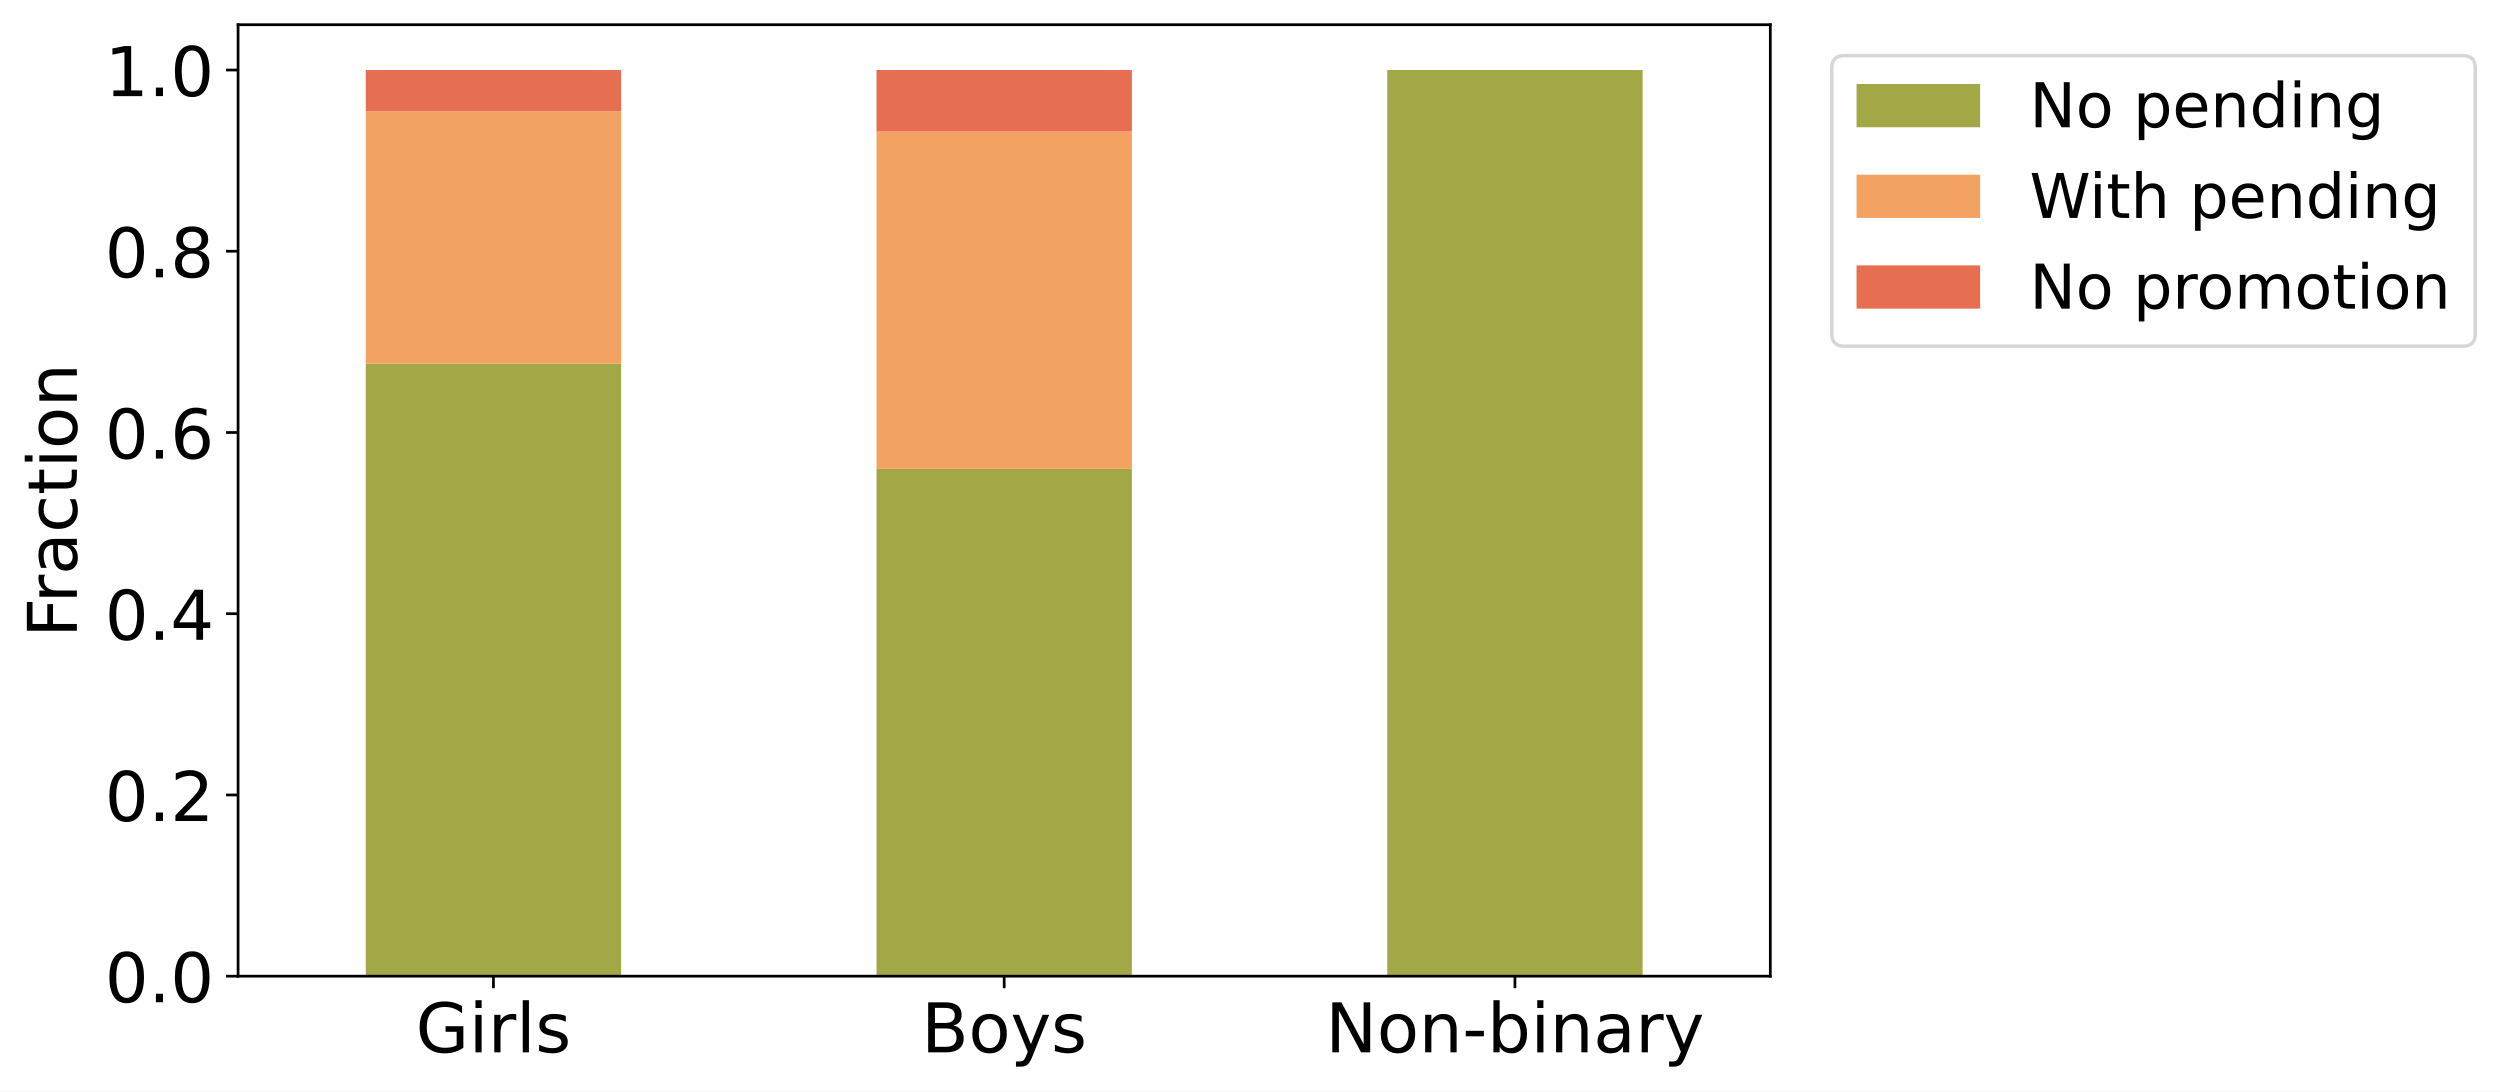
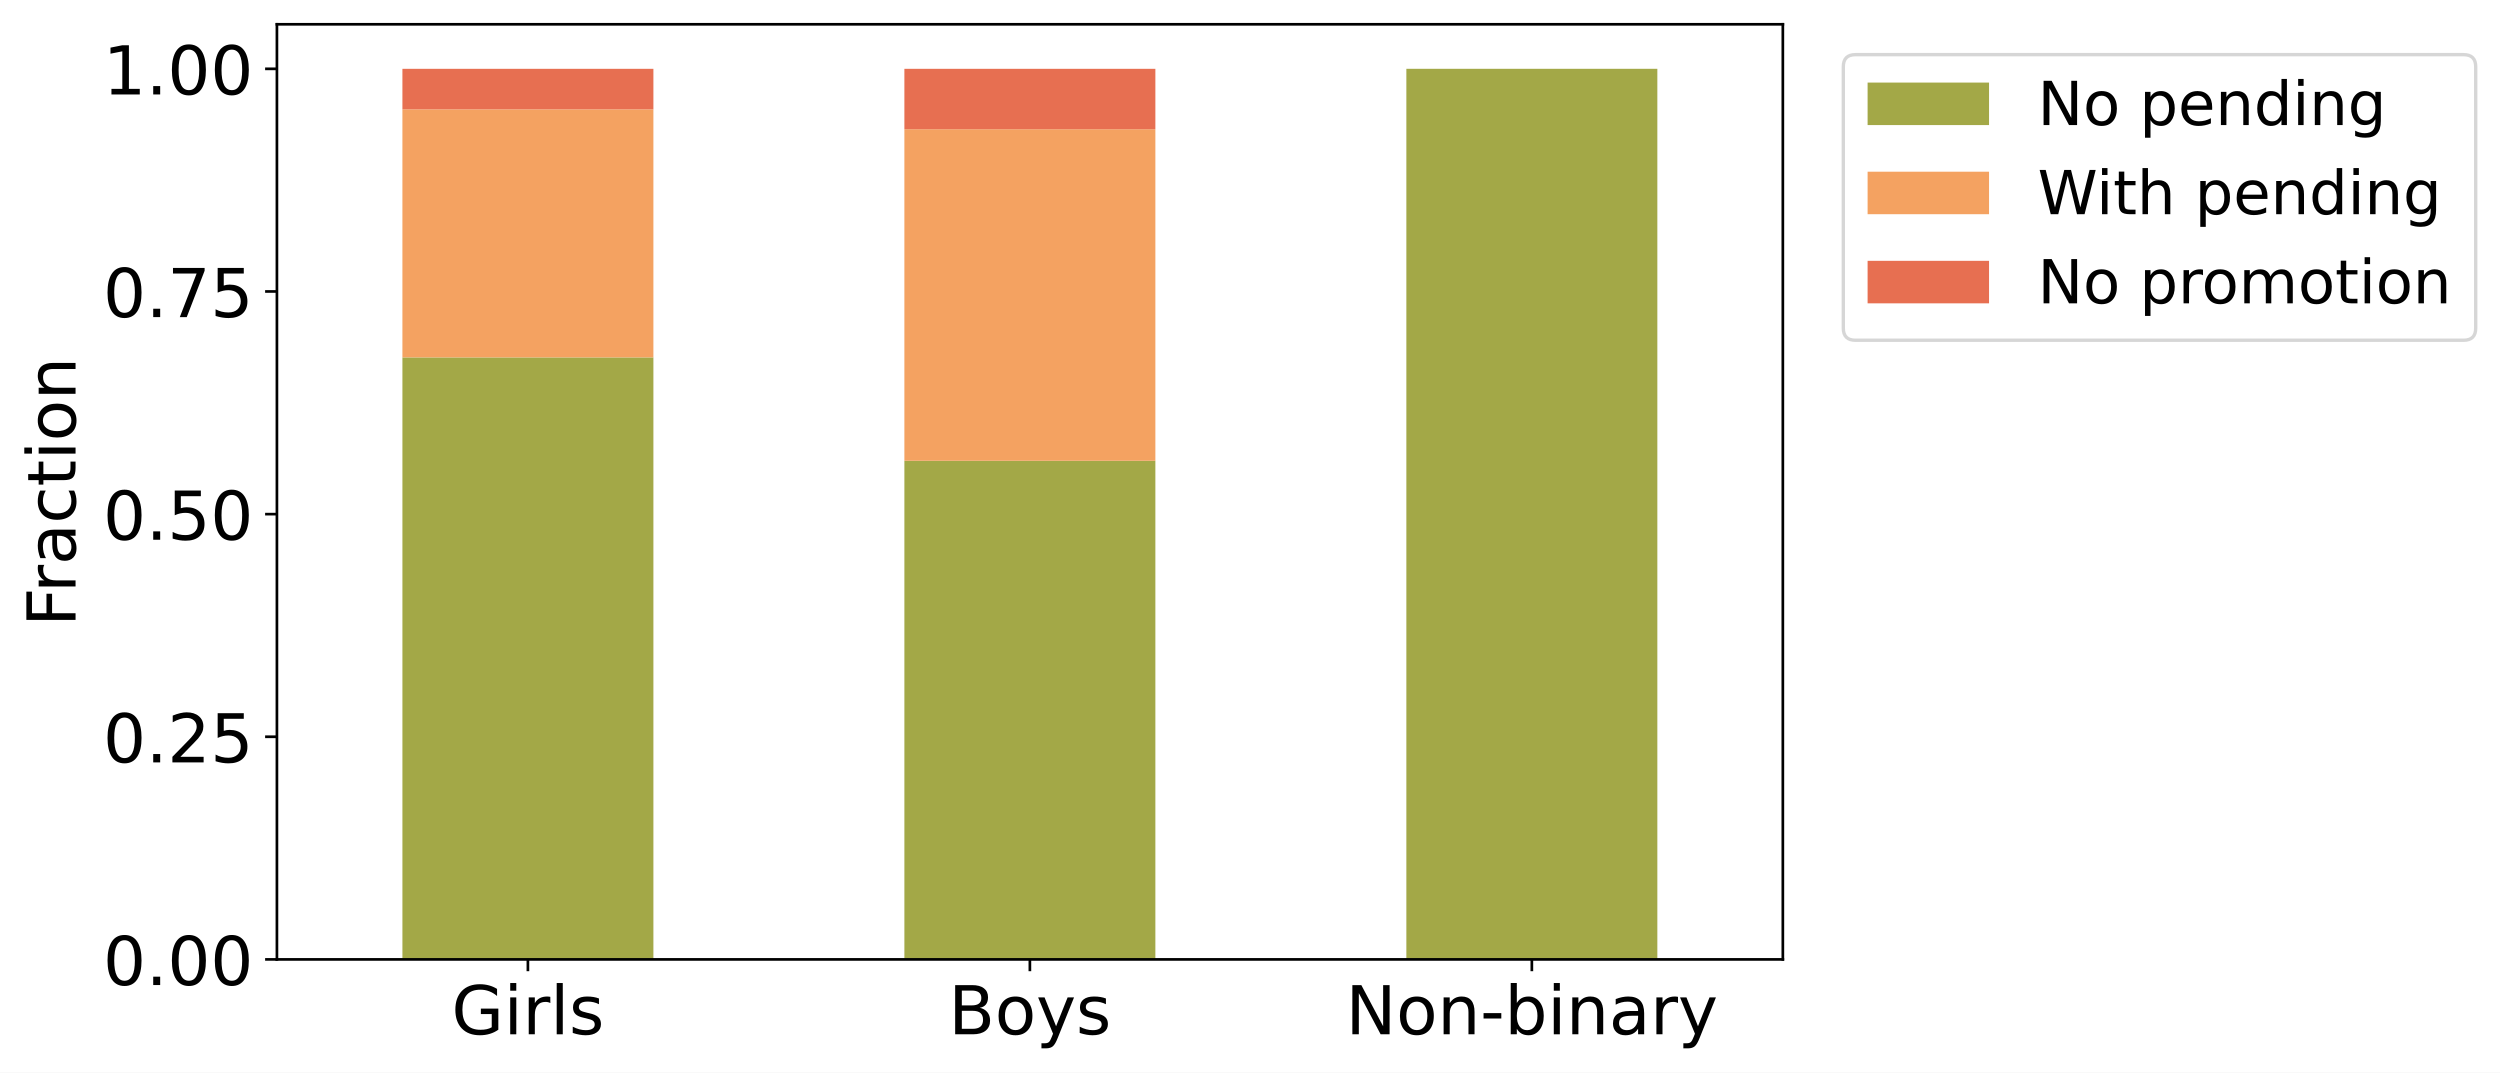
- <svg xmlns="http://www.w3.org/2000/svg" xmlns:xlink="http://www.w3.org/1999/xlink" width="728.352pt" height="317.956pt" viewBox="0 0 728.352 317.956" version="1.1">
+ <svg xmlns="http://www.w3.org/2000/svg" xmlns:xlink="http://www.w3.org/1999/xlink" width="741.077pt" height="317.956pt" viewBox="0 0 741.077 317.956" version="1.1">
  <defs>
    <style type="text/css">*{stroke-linejoin: round; stroke-linecap: butt}</style>
  </defs>
  <g id="figure_1">
    <g id="patch_1">
-       <path d="M 0 317.956  L 728.352 317.956  L 728.352 0  L 0 0  z " style="fill: #ffffff" />
+       <path d="M 0 317.956  L 741.077 317.956  L 741.077 0  L 0 0  z " style="fill: #ffffff" />
    </g>
    <g id="axes_1">
      <g id="patch_2">
-         <path d="M 69.362 284.4  L 515.763 284.4  L 515.763 7.2  L 69.362 7.2  z " style="fill: #ffffff" />
+         <path d="M 82.088 284.4  L 528.487 284.4  L 528.487 7.2  L 82.088 7.2  z " style="fill: #ffffff" />
      </g>
      <g id="patch_3">
-         <path d="M 106.562 284.4  L 180.963 284.4  L 180.963 105.937  L 106.562 105.937  z " clip-path="url(#p9b1d418983)" style="fill: #a3a847" />
+         <path d="M 119.287 284.4  L 193.688 284.4  L 193.688 105.937  L 119.287 105.937  z " clip-path="url(#p02adbed4f4)" style="fill: #a3a847" />
      </g>
      <g id="patch_4">
-         <path d="M 255.363 284.4  L 329.762 284.4  L 329.762 136.595  L 255.363 136.595  z " clip-path="url(#p9b1d418983)" style="fill: #a3a847" />
+         <path d="M 268.087 284.4  L 342.488 284.4  L 342.488 136.595  L 268.087 136.595  z " clip-path="url(#p02adbed4f4)" style="fill: #a3a847" />
      </g>
      <g id="patch_5">
-         <path d="M 404.163 284.4  L 478.562 284.4  L 478.562 20.4  L 404.163 20.4  z " clip-path="url(#p9b1d418983)" style="fill: #a3a847" />
+         <path d="M 416.887 284.4  L 491.288 284.4  L 491.288 20.4  L 416.887 20.4  z " clip-path="url(#p02adbed4f4)" style="fill: #a3a847" />
      </g>
      <g id="patch_6">
-         <path d="M 106.562 105.937  L 180.963 105.937  L 180.963 32.408  L 106.562 32.408  z " clip-path="url(#p9b1d418983)" style="fill: #f4a261" />
+         <path d="M 119.287 105.937  L 193.688 105.937  L 193.688 32.408  L 119.287 32.408  z " clip-path="url(#p02adbed4f4)" style="fill: #f4a261" />
      </g>
      <g id="patch_7">
-         <path d="M 255.363 136.595  L 329.762 136.595  L 329.762 38.301  L 255.363 38.301  z " clip-path="url(#p9b1d418983)" style="fill: #f4a261" />
+         <path d="M 268.087 136.595  L 342.488 136.595  L 342.488 38.301  L 268.087 38.301  z " clip-path="url(#p02adbed4f4)" style="fill: #f4a261" />
      </g>
      <g id="patch_8">
-         <path d="M 404.163 284.4  L 478.562 284.4  L 478.562 284.4  L 404.163 284.4  z " clip-path="url(#p9b1d418983)" style="fill: #f4a261" />
+         <path d="M 416.887 284.4  L 491.288 284.4  L 491.288 284.4  L 416.887 284.4  z " clip-path="url(#p02adbed4f4)" style="fill: #f4a261" />
      </g>
      <g id="patch_9">
-         <path d="M 106.562 32.408  L 180.963 32.408  L 180.963 20.4  L 106.562 20.4  z " clip-path="url(#p9b1d418983)" style="fill: #e76f51" />
+         <path d="M 119.287 32.408  L 193.688 32.408  L 193.688 20.4  L 119.287 20.4  z " clip-path="url(#p02adbed4f4)" style="fill: #e76f51" />
      </g>
      <g id="patch_10">
-         <path d="M 255.363 38.301  L 329.762 38.301  L 329.762 20.4  L 255.363 20.4  z " clip-path="url(#p9b1d418983)" style="fill: #e76f51" />
+         <path d="M 268.087 38.301  L 342.488 38.301  L 342.488 20.4  L 268.087 20.4  z " clip-path="url(#p02adbed4f4)" style="fill: #e76f51" />
      </g>
      <g id="patch_11">
-         <path d="M 404.163 284.4  L 478.562 284.4  L 478.562 284.4  L 404.163 284.4  z " clip-path="url(#p9b1d418983)" style="fill: #e76f51" />
+         <path d="M 416.887 284.4  L 491.288 284.4  L 491.288 284.4  L 416.887 284.4  z " clip-path="url(#p02adbed4f4)" style="fill: #e76f51" />
      </g>
      <g id="matplotlib.axis_1">
        <g id="xtick_1">
          <g id="line2d_1">
            <defs>
-               <path id="md6f5aa5606" d="M 0 0  L 0 3.5  " style="stroke: #000000; stroke-width: 0.8" />
-             </defs>
-             <g>
-               <use xlink:href="#md6f5aa5606" x="143.762" y="284.4" style="stroke: #000000; stroke-width: 0.8" />
+               <path id="m762fe3ff34" d="M 0 0  L 0 3.5  " style="stroke: #000000; stroke-width: 0.8" />
+             </defs>
+             <g>
+               <use xlink:href="#m762fe3ff34" x="156.488" y="284.4" style="stroke: #000000; stroke-width: 0.8" />
            </g>
          </g>
          <g id="text_1">
-             <g transform="translate(121.1375 306.5969) scale(0.2 -0.2)">
+             <g transform="translate(133.8625 306.5969) scale(0.2 -0.2)">
              <defs>
                <path id="DejaVuSans-47" d="M 3809 666  L 3809 1919  L 2778 1919  L 2778 2438  L 4434 2438  L 4434 434  Q 4069 175 3628 42  Q 3188 -91 2688 -91  Q 1594 -91 976 548  Q 359 1188 359 2328  Q 359 3472 976 4111  Q 1594 4750 2688 4750  Q 3144 4750 3555 4637  Q 3966 4525 4313 4306  L 4313 3634  Q 3963 3931 3569 4081  Q 3175 4231 2741 4231  Q 1884 4231 1454 3753  Q 1025 3275 1025 2328  Q 1025 1384 1454 906  Q 1884 428 2741 428  Q 3075 428 3337 486  Q 3600 544 3809 666  z " transform="scale(0.015625)" />
                <path id="DejaVuSans-69" d="M 603 3500  L 1178 3500  L 1178 0  L 603 0  L 603 3500  z M 603 4863  L 1178 4863  L 1178 4134  L 603 4134  L 603 4863  z " transform="scale(0.015625)" />
                <path id="DejaVuSans-72" d="M 2631 2963  Q 2534 3019 2420 3045  Q 2306 3072 2169 3072  Q 1681 3072 1420 2755  Q 1159 2438 1159 1844  L 1159 0  L 581 0  L 581 3500  L 1159 3500  L 1159 2956  Q 1341 3275 1631 3429  Q 1922 3584 2338 3584  Q 2397 3584 2469 3576  Q 2541 3569 2628 3553  L 2631 2963  z " transform="scale(0.015625)" />
                <path id="DejaVuSans-6c" d="M 603 4863  L 1178 4863  L 1178 0  L 603 0  L 603 4863  z " transform="scale(0.015625)" />
                <path id="DejaVuSans-73" d="M 2834 3397  L 2834 2853  Q 2591 2978 2328 3040  Q 2066 3103 1784 3103  Q 1356 3103 1142 2972  Q 928 2841 928 2578  Q 928 2378 1081 2264  Q 1234 2150 1697 2047  L 1894 2003  Q 2506 1872 2764 1633  Q 3022 1394 3022 966  Q 3022 478 2636 193  Q 2250 -91 1575 -91  Q 1294 -91 989 -36  Q 684 19 347 128  L 347 722  Q 666 556 975 473  Q 1284 391 1588 391  Q 1994 391 2212 530  Q 2431 669 2431 922  Q 2431 1156 2273 1281  Q 2116 1406 1581 1522  L 1381 1569  Q 847 1681 609 1914  Q 372 2147 372 2553  Q 372 3047 722 3315  Q 1072 3584 1716 3584  Q 2034 3584 2315 3537  Q 2597 3491 2834 3397  z " transform="scale(0.015625)" />
              </defs>
              <use xlink:href="#DejaVuSans-47" />
              <use xlink:href="#DejaVuSans-69" x="77.49" />
              <use xlink:href="#DejaVuSans-72" x="105.273" />
              <use xlink:href="#DejaVuSans-6c" x="146.387" />
              <use xlink:href="#DejaVuSans-73" x="174.17" />
            </g>
          </g>
        </g>
        <g id="xtick_2">
          <g id="line2d_2">
            <g>
-               <use xlink:href="#md6f5aa5606" x="292.562" y="284.4" style="stroke: #000000; stroke-width: 0.8" />
+               <use xlink:href="#m762fe3ff34" x="305.288" y="284.4" style="stroke: #000000; stroke-width: 0.8" />
            </g>
          </g>
          <g id="text_2">
-             <g transform="translate(268.4547 306.5969) scale(0.2 -0.2)">
+             <g transform="translate(281.1797 306.5969) scale(0.2 -0.2)">
              <defs>
                <path id="DejaVuSans-42" d="M 1259 2228  L 1259 519  L 2272 519  Q 2781 519 3026 730  Q 3272 941 3272 1375  Q 3272 1813 3026 2020  Q 2781 2228 2272 2228  L 1259 2228  z M 1259 4147  L 1259 2741  L 2194 2741  Q 2656 2741 2882 2914  Q 3109 3088 3109 3444  Q 3109 3797 2882 3972  Q 2656 4147 2194 4147  L 1259 4147  z M 628 4666  L 2241 4666  Q 2963 4666 3353 4366  Q 3744 4066 3744 3513  Q 3744 3084 3544 2831  Q 3344 2578 2956 2516  Q 3422 2416 3680 2098  Q 3938 1781 3938 1306  Q 3938 681 3513 340  Q 3088 0 2303 0  L 628 0  L 628 4666  z " transform="scale(0.015625)" />
                <path id="DejaVuSans-6f" d="M 1959 3097  Q 1497 3097 1228 2736  Q 959 2375 959 1747  Q 959 1119 1226 758  Q 1494 397 1959 397  Q 2419 397 2687 759  Q 2956 1122 2956 1747  Q 2956 2369 2687 2733  Q 2419 3097 1959 3097  z M 1959 3584  Q 2709 3584 3137 3096  Q 3566 2609 3566 1747  Q 3566 888 3137 398  Q 2709 -91 1959 -91  Q 1206 -91 779 398  Q 353 888 353 1747  Q 353 2609 779 3096  Q 1206 3584 1959 3584  z " transform="scale(0.015625)" />
                <path id="DejaVuSans-79" d="M 2059 -325  Q 1816 -950 1584 -1140  Q 1353 -1331 966 -1331  L 506 -1331  L 506 -850  L 844 -850  Q 1081 -850 1212 -737  Q 1344 -625 1503 -206  L 1606 56  L 191 3500  L 800 3500  L 1894 763  L 2988 3500  L 3597 3500  L 2059 -325  z " transform="scale(0.015625)" />
              </defs>
              <use xlink:href="#DejaVuSans-42" />
              <use xlink:href="#DejaVuSans-6f" x="68.604" />
              <use xlink:href="#DejaVuSans-79" x="129.785" />
              <use xlink:href="#DejaVuSans-73" x="188.965" />
            </g>
          </g>
        </g>
        <g id="xtick_3">
          <g id="line2d_3">
            <g>
-               <use xlink:href="#md6f5aa5606" x="441.363" y="284.4" style="stroke: #000000; stroke-width: 0.8" />
+               <use xlink:href="#m762fe3ff34" x="454.087" y="284.4" style="stroke: #000000; stroke-width: 0.8" />
            </g>
          </g>
          <g id="text_3">
-             <g transform="translate(386.1953 306.5969) scale(0.2 -0.2)">
+             <g transform="translate(398.9203 306.5969) scale(0.2 -0.2)">
              <defs>
                <path id="DejaVuSans-4e" d="M 628 4666  L 1478 4666  L 3547 763  L 3547 4666  L 4159 4666  L 4159 0  L 3309 0  L 1241 3903  L 1241 0  L 628 0  L 628 4666  z " transform="scale(0.015625)" />
                <path id="DejaVuSans-6e" d="M 3513 2113  L 3513 0  L 2938 0  L 2938 2094  Q 2938 2591 2744 2837  Q 2550 3084 2163 3084  Q 1697 3084 1428 2787  Q 1159 2491 1159 1978  L 1159 0  L 581 0  L 581 3500  L 1159 3500  L 1159 2956  Q 1366 3272 1645 3428  Q 1925 3584 2291 3584  Q 2894 3584 3203 3211  Q 3513 2838 3513 2113  z " transform="scale(0.015625)" />
                <path id="DejaVuSans-2d" d="M 313 2009  L 1997 2009  L 1997 1497  L 313 1497  L 313 2009  z " transform="scale(0.015625)" />
                <path id="DejaVuSans-62" d="M 3116 1747  Q 3116 2381 2855 2742  Q 2594 3103 2138 3103  Q 1681 3103 1420 2742  Q 1159 2381 1159 1747  Q 1159 1113 1420 752  Q 1681 391 2138 391  Q 2594 391 2855 752  Q 3116 1113 3116 1747  z M 1159 2969  Q 1341 3281 1617 3432  Q 1894 3584 2278 3584  Q 2916 3584 3314 3078  Q 3713 2572 3713 1747  Q 3713 922 3314 415  Q 2916 -91 2278 -91  Q 1894 -91 1617 61  Q 1341 213 1159 525  L 1159 0  L 581 0  L 581 4863  L 1159 4863  L 1159 2969  z " transform="scale(0.015625)" />
                <path id="DejaVuSans-61" d="M 2194 1759  Q 1497 1759 1228 1600  Q 959 1441 959 1056  Q 959 750 1161 570  Q 1363 391 1709 391  Q 2188 391 2477 730  Q 2766 1069 2766 1631  L 2766 1759  L 2194 1759  z M 3341 1997  L 3341 0  L 2766 0  L 2766 531  Q 2569 213 2275 61  Q 1981 -91 1556 -91  Q 1019 -91 701 211  Q 384 513 384 1019  Q 384 1609 779 1909  Q 1175 2209 1959 2209  L 2766 2209  L 2766 2266  Q 2766 2663 2505 2880  Q 2244 3097 1772 3097  Q 1472 3097 1187 3025  Q 903 2953 641 2809  L 641 3341  Q 956 3463 1253 3523  Q 1550 3584 1831 3584  Q 2591 3584 2966 3190  Q 3341 2797 3341 1997  z " transform="scale(0.015625)" />
              </defs>
              <use xlink:href="#DejaVuSans-4e" />
              <use xlink:href="#DejaVuSans-6f" x="74.805" />
              <use xlink:href="#DejaVuSans-6e" x="135.986" />
              <use xlink:href="#DejaVuSans-2d" x="199.365" />
              <use xlink:href="#DejaVuSans-62" x="235.449" />
              <use xlink:href="#DejaVuSans-69" x="298.926" />
              <use xlink:href="#DejaVuSans-6e" x="326.709" />
              <use xlink:href="#DejaVuSans-61" x="390.088" />
              <use xlink:href="#DejaVuSans-72" x="451.367" />
              <use xlink:href="#DejaVuSans-79" x="492.48" />
            </g>
          </g>
        </g>
      </g>
      <g id="matplotlib.axis_2">
        <g id="ytick_1">
          <g id="line2d_4">
            <defs>
-               <path id="m4d88474551" d="M 0 0  L -3.5 0  " style="stroke: #000000; stroke-width: 0.8" />
-             </defs>
-             <g>
-               <use xlink:href="#m4d88474551" x="69.362" y="284.4" style="stroke: #000000; stroke-width: 0.8" />
+               <path id="m424d2c7903" d="M 0 0  L -3.5 0  " style="stroke: #000000; stroke-width: 0.8" />
+             </defs>
+             <g>
+               <use xlink:href="#m424d2c7903" x="82.088" y="284.4" style="stroke: #000000; stroke-width: 0.8" />
            </g>
          </g>
          <g id="text_4">
            <g transform="translate(30.55625 291.9984) scale(0.2 -0.2)">
              <defs>
                <path id="DejaVuSans-30" d="M 2034 4250  Q 1547 4250 1301 3770  Q 1056 3291 1056 2328  Q 1056 1369 1301 889  Q 1547 409 2034 409  Q 2525 409 2770 889  Q 3016 1369 3016 2328  Q 3016 3291 2770 3770  Q 2525 4250 2034 4250  z M 2034 4750  Q 2819 4750 3233 4129  Q 3647 3509 3647 2328  Q 3647 1150 3233 529  Q 2819 -91 2034 -91  Q 1250 -91 836 529  Q 422 1150 422 2328  Q 422 3509 836 4129  Q 1250 4750 2034 4750  z " transform="scale(0.015625)" />
                <path id="DejaVuSans-2e" d="M 684 794  L 1344 794  L 1344 0  L 684 0  L 684 794  z " transform="scale(0.015625)" />
              </defs>
              <use xlink:href="#DejaVuSans-30" />
              <use xlink:href="#DejaVuSans-2e" x="63.623" />
              <use xlink:href="#DejaVuSans-30" x="95.41" />
+               <use xlink:href="#DejaVuSans-30" x="159.033" />
            </g>
          </g>
        </g>
        <g id="ytick_2">
          <g id="line2d_5">
            <g>
-               <use xlink:href="#m4d88474551" x="69.362" y="231.6" style="stroke: #000000; stroke-width: 0.8" />
+               <use xlink:href="#m424d2c7903" x="82.088" y="218.4" style="stroke: #000000; stroke-width: 0.8" />
            </g>
          </g>
          <g id="text_5">
-             <g transform="translate(30.55625 239.1984) scale(0.2 -0.2)">
+             <g transform="translate(30.55625 225.9984) scale(0.2 -0.2)">
              <defs>
                <path id="DejaVuSans-32" d="M 1228 531  L 3431 531  L 3431 0  L 469 0  L 469 531  Q 828 903 1448 1529  Q 2069 2156 2228 2338  Q 2531 2678 2651 2914  Q 2772 3150 2772 3378  Q 2772 3750 2511 3984  Q 2250 4219 1831 4219  Q 1534 4219 1204 4116  Q 875 4013 500 3803  L 500 4441  Q 881 4594 1212 4672  Q 1544 4750 1819 4750  Q 2544 4750 2975 4387  Q 3406 4025 3406 3419  Q 3406 3131 3298 2873  Q 3191 2616 2906 2266  Q 2828 2175 2409 1742  Q 1991 1309 1228 531  z " transform="scale(0.015625)" />
+                 <path id="DejaVuSans-35" d="M 691 4666  L 3169 4666  L 3169 4134  L 1269 4134  L 1269 2991  Q 1406 3038 1543 3061  Q 1681 3084 1819 3084  Q 2600 3084 3056 2656  Q 3513 2228 3513 1497  Q 3513 744 3044 326  Q 2575 -91 1722 -91  Q 1428 -91 1123 -41  Q 819 9 494 109  L 494 744  Q 775 591 1075 516  Q 1375 441 1709 441  Q 2250 441 2565 725  Q 2881 1009 2881 1497  Q 2881 1984 2565 2268  Q 2250 2553 1709 2553  Q 1456 2553 1204 2497  Q 953 2441 691 2322  L 691 4666  z " transform="scale(0.015625)" />
              </defs>
              <use xlink:href="#DejaVuSans-30" />
              <use xlink:href="#DejaVuSans-2e" x="63.623" />
              <use xlink:href="#DejaVuSans-32" x="95.41" />
+               <use xlink:href="#DejaVuSans-35" x="159.033" />
            </g>
          </g>
        </g>
        <g id="ytick_3">
          <g id="line2d_6">
            <g>
-               <use xlink:href="#m4d88474551" x="69.362" y="178.8" style="stroke: #000000; stroke-width: 0.8" />
+               <use xlink:href="#m424d2c7903" x="82.088" y="152.4" style="stroke: #000000; stroke-width: 0.8" />
            </g>
          </g>
          <g id="text_6">
-             <g transform="translate(30.55625 186.3984) scale(0.2 -0.2)">
-               <defs>
-                 <path id="DejaVuSans-34" d="M 2419 4116  L 825 1625  L 2419 1625  L 2419 4116  z M 2253 4666  L 3047 4666  L 3047 1625  L 3713 1625  L 3713 1100  L 3047 1100  L 3047 0  L 2419 0  L 2419 1100  L 313 1100  L 313 1709  L 2253 4666  z " transform="scale(0.015625)" />
-               </defs>
+             <g transform="translate(30.55625 159.9984) scale(0.2 -0.2)">
              <use xlink:href="#DejaVuSans-30" />
              <use xlink:href="#DejaVuSans-2e" x="63.623" />
-               <use xlink:href="#DejaVuSans-34" x="95.41" />
+               <use xlink:href="#DejaVuSans-35" x="95.41" />
+               <use xlink:href="#DejaVuSans-30" x="159.033" />
            </g>
          </g>
        </g>
        <g id="ytick_4">
          <g id="line2d_7">
            <g>
-               <use xlink:href="#m4d88474551" x="69.362" y="126" style="stroke: #000000; stroke-width: 0.8" />
+               <use xlink:href="#m424d2c7903" x="82.088" y="86.4" style="stroke: #000000; stroke-width: 0.8" />
            </g>
          </g>
          <g id="text_7">
-             <g transform="translate(30.55625 133.5984) scale(0.2 -0.2)">
-               <defs>
-                 <path id="DejaVuSans-36" d="M 2113 2584  Q 1688 2584 1439 2293  Q 1191 2003 1191 1497  Q 1191 994 1439 701  Q 1688 409 2113 409  Q 2538 409 2786 701  Q 3034 994 3034 1497  Q 3034 2003 2786 2293  Q 2538 2584 2113 2584  z M 3366 4563  L 3366 3988  Q 3128 4100 2886 4159  Q 2644 4219 2406 4219  Q 1781 4219 1451 3797  Q 1122 3375 1075 2522  Q 1259 2794 1537 2939  Q 1816 3084 2150 3084  Q 2853 3084 3261 2657  Q 3669 2231 3669 1497  Q 3669 778 3244 343  Q 2819 -91 2113 -91  Q 1303 -91 875 529  Q 447 1150 447 2328  Q 447 3434 972 4092  Q 1497 4750 2381 4750  Q 2619 4750 2861 4703  Q 3103 4656 3366 4563  z " transform="scale(0.015625)" />
+             <g transform="translate(30.55625 93.99844) scale(0.2 -0.2)">
+               <defs>
+                 <path id="DejaVuSans-37" d="M 525 4666  L 3525 4666  L 3525 4397  L 1831 0  L 1172 0  L 2766 4134  L 525 4134  L 525 4666  z " transform="scale(0.015625)" />
              </defs>
              <use xlink:href="#DejaVuSans-30" />
              <use xlink:href="#DejaVuSans-2e" x="63.623" />
-               <use xlink:href="#DejaVuSans-36" x="95.41" />
+               <use xlink:href="#DejaVuSans-37" x="95.41" />
+               <use xlink:href="#DejaVuSans-35" x="159.033" />
            </g>
          </g>
        </g>
        <g id="ytick_5">
          <g id="line2d_8">
            <g>
-               <use xlink:href="#m4d88474551" x="69.362" y="73.2" style="stroke: #000000; stroke-width: 0.8" />
+               <use xlink:href="#m424d2c7903" x="82.088" y="20.4" style="stroke: #000000; stroke-width: 0.8" />
            </g>
          </g>
          <g id="text_8">
-             <g transform="translate(30.55625 80.79844) scale(0.2 -0.2)">
-               <defs>
-                 <path id="DejaVuSans-38" d="M 2034 2216  Q 1584 2216 1326 1975  Q 1069 1734 1069 1313  Q 1069 891 1326 650  Q 1584 409 2034 409  Q 2484 409 2743 651  Q 3003 894 3003 1313  Q 3003 1734 2745 1975  Q 2488 2216 2034 2216  z M 1403 2484  Q 997 2584 770 2862  Q 544 3141 544 3541  Q 544 4100 942 4425  Q 1341 4750 2034 4750  Q 2731 4750 3128 4425  Q 3525 4100 3525 3541  Q 3525 3141 3298 2862  Q 3072 2584 2669 2484  Q 3125 2378 3379 2068  Q 3634 1759 3634 1313  Q 3634 634 3220 271  Q 2806 -91 2034 -91  Q 1263 -91 848 271  Q 434 634 434 1313  Q 434 1759 690 2068  Q 947 2378 1403 2484  z M 1172 3481  Q 1172 3119 1398 2916  Q 1625 2713 2034 2713  Q 2441 2713 2670 2916  Q 2900 3119 2900 3481  Q 2900 3844 2670 4047  Q 2441 4250 2034 4250  Q 1625 4250 1398 4047  Q 1172 3844 1172 3481  z " transform="scale(0.015625)" />
-               </defs>
-               <use xlink:href="#DejaVuSans-30" />
-               <use xlink:href="#DejaVuSans-2e" x="63.623" />
-               <use xlink:href="#DejaVuSans-38" x="95.41" />
-             </g>
-           </g>
-         </g>
-         <g id="ytick_6">
-           <g id="line2d_9">
-             <g>
-               <use xlink:href="#m4d88474551" x="69.362" y="20.4" style="stroke: #000000; stroke-width: 0.8" />
-             </g>
-           </g>
-           <g id="text_9">
            <g transform="translate(30.55625 27.99844) scale(0.2 -0.2)">
              <defs>
                <path id="DejaVuSans-31" d="M 794 531  L 1825 531  L 1825 4091  L 703 3866  L 703 4441  L 1819 4666  L 2450 4666  L 2450 531  L 3481 531  L 3481 0  L 794 0  L 794 531  z " transform="scale(0.015625)" />
              </defs>
              <use xlink:href="#DejaVuSans-31" />
              <use xlink:href="#DejaVuSans-2e" x="63.623" />
              <use xlink:href="#DejaVuSans-30" x="95.41" />
-             </g>
-           </g>
-         </g>
-         <g id="text_10">
+               <use xlink:href="#DejaVuSans-30" x="159.033" />
+             </g>
+           </g>
+         </g>
+         <g id="text_9">
          <g transform="translate(22.39688 185.7188) rotate(-90) scale(0.2 -0.2)">
            <defs>
              <path id="DejaVuSans-46" d="M 628 4666  L 3309 4666  L 3309 4134  L 1259 4134  L 1259 2759  L 3109 2759  L 3109 2228  L 1259 2228  L 1259 0  L 628 0  L 628 4666  z " transform="scale(0.015625)" />
              <path id="DejaVuSans-63" d="M 3122 3366  L 3122 2828  Q 2878 2963 2633 3030  Q 2388 3097 2138 3097  Q 1578 3097 1268 2742  Q 959 2388 959 1747  Q 959 1106 1268 751  Q 1578 397 2138 397  Q 2388 397 2633 464  Q 2878 531 3122 666  L 3122 134  Q 2881 22 2623 -34  Q 2366 -91 2075 -91  Q 1284 -91 818 406  Q 353 903 353 1747  Q 353 2603 823 3093  Q 1294 3584 2113 3584  Q 2378 3584 2631 3529  Q 2884 3475 3122 3366  z " transform="scale(0.015625)" />
              <path id="DejaVuSans-74" d="M 1172 4494  L 1172 3500  L 2356 3500  L 2356 3053  L 1172 3053  L 1172 1153  Q 1172 725 1289 603  Q 1406 481 1766 481  L 2356 481  L 2356 0  L 1766 0  Q 1100 0 847 248  Q 594 497 594 1153  L 594 3053  L 172 3053  L 172 3500  L 594 3500  L 594 4494  L 1172 4494  z " transform="scale(0.015625)" />
            </defs>
            <use xlink:href="#DejaVuSans-46" />
            <use xlink:href="#DejaVuSans-72" x="50.27" />
            <use xlink:href="#DejaVuSans-61" x="91.383" />
            <use xlink:href="#DejaVuSans-63" x="152.662" />
            <use xlink:href="#DejaVuSans-74" x="207.643" />
            <use xlink:href="#DejaVuSans-69" x="246.852" />
            <use xlink:href="#DejaVuSans-6f" x="274.635" />
            <use xlink:href="#DejaVuSans-6e" x="335.816" />
          </g>
        </g>
      </g>
      <g id="patch_12">
-         <path d="M 69.362 284.4  L 69.362 7.2  " style="fill: none; stroke: #000000; stroke-width: 0.8; stroke-linejoin: miter; stroke-linecap: square" />
+         <path d="M 82.088 284.4  L 82.088 7.2  " style="fill: none; stroke: #000000; stroke-width: 0.8; stroke-linejoin: miter; stroke-linecap: square" />
      </g>
      <g id="patch_13">
-         <path d="M 515.763 284.4  L 515.763 7.2  " style="fill: none; stroke: #000000; stroke-width: 0.8; stroke-linejoin: miter; stroke-linecap: square" />
+         <path d="M 528.487 284.4  L 528.487 7.2  " style="fill: none; stroke: #000000; stroke-width: 0.8; stroke-linejoin: miter; stroke-linecap: square" />
      </g>
      <g id="patch_14">
-         <path d="M 69.362 284.4  L 515.763 284.4  " style="fill: none; stroke: #000000; stroke-width: 0.8; stroke-linejoin: miter; stroke-linecap: square" />
+         <path d="M 82.088 284.4  L 528.487 284.4  " style="fill: none; stroke: #000000; stroke-width: 0.8; stroke-linejoin: miter; stroke-linecap: square" />
      </g>
      <g id="patch_15">
-         <path d="M 69.362 7.2  L 515.763 7.2  " style="fill: none; stroke: #000000; stroke-width: 0.8; stroke-linejoin: miter; stroke-linecap: square" />
+         <path d="M 82.088 7.2  L 528.487 7.2  " style="fill: none; stroke: #000000; stroke-width: 0.8; stroke-linejoin: miter; stroke-linecap: square" />
      </g>
      <g id="legend_1">
        <g id="patch_16">
-           <path d="M 537.29 100.862  L 717.552 100.862  Q 721.152 100.862 721.152 97.262  L 721.152 19.8  Q 721.152 16.2 717.552 16.2  L 537.29 16.2  Q 533.691 16.2 533.691 19.8  L 533.691 97.262  Q 533.691 100.862 537.29 100.862  z " style="fill: #ffffff; opacity: 0.8; stroke: #cccccc; stroke-linejoin: miter" />
+           <path d="M 550.015 100.862  L 730.277 100.862  Q 733.877 100.862 733.877 97.262  L 733.877 19.8  Q 733.877 16.2 730.277 16.2  L 550.015 16.2  Q 546.415 16.2 546.415 19.8  L 546.415 97.262  Q 546.415 100.862 550.015 100.862  z " style="fill: #ffffff; opacity: 0.8; stroke: #cccccc; stroke-linejoin: miter" />
        </g>
        <g id="patch_17">
-           <path d="M 540.89 37.077  L 576.89 37.077  L 576.89 24.477  L 540.89 24.477  z " style="fill: #a3a847" />
-         </g>
-         <g id="text_11">
-           <g transform="translate(591.2905 37.07719) scale(0.18 -0.18)">
+           <path d="M 553.615 37.077  L 589.615 37.077  L 589.615 24.477  L 553.615 24.477  z " style="fill: #a3a847" />
+         </g>
+         <g id="text_10">
+           <g transform="translate(604.0155 37.07719) scale(0.18 -0.18)">
            <defs>
              <path id="DejaVuSans-20" transform="scale(0.015625)" />
              <path id="DejaVuSans-70" d="M 1159 525  L 1159 -1331  L 581 -1331  L 581 3500  L 1159 3500  L 1159 2969  Q 1341 3281 1617 3432  Q 1894 3584 2278 3584  Q 2916 3584 3314 3078  Q 3713 2572 3713 1747  Q 3713 922 3314 415  Q 2916 -91 2278 -91  Q 1894 -91 1617 61  Q 1341 213 1159 525  z M 3116 1747  Q 3116 2381 2855 2742  Q 2594 3103 2138 3103  Q 1681 3103 1420 2742  Q 1159 2381 1159 1747  Q 1159 1113 1420 752  Q 1681 391 2138 391  Q 2594 391 2855 752  Q 3116 1113 3116 1747  z " transform="scale(0.015625)" />
              <path id="DejaVuSans-65" d="M 3597 1894  L 3597 1613  L 953 1613  Q 991 1019 1311 708  Q 1631 397 2203 397  Q 2534 397 2845 478  Q 3156 559 3463 722  L 3463 178  Q 3153 47 2828 -22  Q 2503 -91 2169 -91  Q 1331 -91 842 396  Q 353 884 353 1716  Q 353 2575 817 3079  Q 1281 3584 2069 3584  Q 2775 3584 3186 3129  Q 3597 2675 3597 1894  z M 3022 2063  Q 3016 2534 2758 2815  Q 2500 3097 2075 3097  Q 1594 3097 1305 2825  Q 1016 2553 972 2059  L 3022 2063  z " transform="scale(0.015625)" />
              <path id="DejaVuSans-64" d="M 2906 2969  L 2906 4863  L 3481 4863  L 3481 0  L 2906 0  L 2906 525  Q 2725 213 2448 61  Q 2172 -91 1784 -91  Q 1150 -91 751 415  Q 353 922 353 1747  Q 353 2572 751 3078  Q 1150 3584 1784 3584  Q 2172 3584 2448 3432  Q 2725 3281 2906 2969  z M 947 1747  Q 947 1113 1208 752  Q 1469 391 1925 391  Q 2381 391 2643 752  Q 2906 1113 2906 1747  Q 2906 2381 2643 2742  Q 2381 3103 1925 3103  Q 1469 3103 1208 2742  Q 947 2381 947 1747  z " transform="scale(0.015625)" />
              <path id="DejaVuSans-67" d="M 2906 1791  Q 2906 2416 2648 2759  Q 2391 3103 1925 3103  Q 1463 3103 1205 2759  Q 947 2416 947 1791  Q 947 1169 1205 825  Q 1463 481 1925 481  Q 2391 481 2648 825  Q 2906 1169 2906 1791  z M 3481 434  Q 3481 -459 3084 -895  Q 2688 -1331 1869 -1331  Q 1566 -1331 1297 -1286  Q 1028 -1241 775 -1147  L 775 -588  Q 1028 -725 1275 -790  Q 1522 -856 1778 -856  Q 2344 -856 2625 -561  Q 2906 -266 2906 331  L 2906 616  Q 2728 306 2450 153  Q 2172 0 1784 0  Q 1141 0 747 490  Q 353 981 353 1791  Q 353 2603 747 3093  Q 1141 3584 1784 3584  Q 2172 3584 2450 3431  Q 2728 3278 2906 2969  L 2906 3500  L 3481 3500  L 3481 434  z " transform="scale(0.015625)" />
            </defs>
            <use xlink:href="#DejaVuSans-4e" />
            <use xlink:href="#DejaVuSans-6f" x="74.805" />
            <use xlink:href="#DejaVuSans-20" x="135.986" />
            <use xlink:href="#DejaVuSans-70" x="167.773" />
            <use xlink:href="#DejaVuSans-65" x="231.25" />
            <use xlink:href="#DejaVuSans-6e" x="292.773" />
            <use xlink:href="#DejaVuSans-64" x="356.152" />
            <use xlink:href="#DejaVuSans-69" x="419.629" />
            <use xlink:href="#DejaVuSans-6e" x="447.412" />
            <use xlink:href="#DejaVuSans-67" x="510.791" />
          </g>
        </g>
        <g id="patch_18">
-           <path d="M 540.89 63.498  L 576.89 63.498  L 576.89 50.898  L 540.89 50.898  z " style="fill: #f4a261" />
-         </g>
-         <g id="text_12">
-           <g transform="translate(591.2905 63.49781) scale(0.18 -0.18)">
+           <path d="M 553.615 63.498  L 589.615 63.498  L 589.615 50.898  L 553.615 50.898  z " style="fill: #f4a261" />
+         </g>
+         <g id="text_11">
+           <g transform="translate(604.0155 63.49781) scale(0.18 -0.18)">
            <defs>
              <path id="DejaVuSans-57" d="M 213 4666  L 850 4666  L 1831 722  L 2809 4666  L 3519 4666  L 4500 722  L 5478 4666  L 6119 4666  L 4947 0  L 4153 0  L 3169 4050  L 2175 0  L 1381 0  L 213 4666  z " transform="scale(0.015625)" />
              <path id="DejaVuSans-68" d="M 3513 2113  L 3513 0  L 2938 0  L 2938 2094  Q 2938 2591 2744 2837  Q 2550 3084 2163 3084  Q 1697 3084 1428 2787  Q 1159 2491 1159 1978  L 1159 0  L 581 0  L 581 4863  L 1159 4863  L 1159 2956  Q 1366 3272 1645 3428  Q 1925 3584 2291 3584  Q 2894 3584 3203 3211  Q 3513 2838 3513 2113  z " transform="scale(0.015625)" />
            </defs>
            <use xlink:href="#DejaVuSans-57" />
            <use xlink:href="#DejaVuSans-69" x="96.627" />
            <use xlink:href="#DejaVuSans-74" x="124.41" />
            <use xlink:href="#DejaVuSans-68" x="163.619" />
            <use xlink:href="#DejaVuSans-20" x="226.998" />
            <use xlink:href="#DejaVuSans-70" x="258.785" />
            <use xlink:href="#DejaVuSans-65" x="322.262" />
            <use xlink:href="#DejaVuSans-6e" x="383.785" />
            <use xlink:href="#DejaVuSans-64" x="447.164" />
            <use xlink:href="#DejaVuSans-69" x="510.641" />
            <use xlink:href="#DejaVuSans-6e" x="538.424" />
            <use xlink:href="#DejaVuSans-67" x="601.803" />
          </g>
        </g>
        <g id="patch_19">
-           <path d="M 540.89 89.918  L 576.89 89.918  L 576.89 77.318  L 540.89 77.318  z " style="fill: #e76f51" />
-         </g>
-         <g id="text_13">
-           <g transform="translate(591.2905 89.91844) scale(0.18 -0.18)">
+           <path d="M 553.615 89.918  L 589.615 89.918  L 589.615 77.318  L 553.615 77.318  z " style="fill: #e76f51" />
+         </g>
+         <g id="text_12">
+           <g transform="translate(604.0155 89.91844) scale(0.18 -0.18)">
            <defs>
              <path id="DejaVuSans-6d" d="M 3328 2828  Q 3544 3216 3844 3400  Q 4144 3584 4550 3584  Q 5097 3584 5394 3201  Q 5691 2819 5691 2113  L 5691 0  L 5113 0  L 5113 2094  Q 5113 2597 4934 2840  Q 4756 3084 4391 3084  Q 3944 3084 3684 2787  Q 3425 2491 3425 1978  L 3425 0  L 2847 0  L 2847 2094  Q 2847 2600 2669 2842  Q 2491 3084 2119 3084  Q 1678 3084 1418 2786  Q 1159 2488 1159 1978  L 1159 0  L 581 0  L 581 3500  L 1159 3500  L 1159 2956  Q 1356 3278 1631 3431  Q 1906 3584 2284 3584  Q 2666 3584 2933 3390  Q 3200 3197 3328 2828  z " transform="scale(0.015625)" />
            </defs>
            <use xlink:href="#DejaVuSans-4e" />
            <use xlink:href="#DejaVuSans-6f" x="74.805" />
            <use xlink:href="#DejaVuSans-20" x="135.986" />
            <use xlink:href="#DejaVuSans-70" x="167.773" />
            <use xlink:href="#DejaVuSans-72" x="231.25" />
            <use xlink:href="#DejaVuSans-6f" x="270.113" />
            <use xlink:href="#DejaVuSans-6d" x="331.295" />
            <use xlink:href="#DejaVuSans-6f" x="428.707" />
            <use xlink:href="#DejaVuSans-74" x="489.889" />
            <use xlink:href="#DejaVuSans-69" x="529.098" />
            <use xlink:href="#DejaVuSans-6f" x="556.881" />
            <use xlink:href="#DejaVuSans-6e" x="618.062" />
          </g>
        </g>
      </g>
    </g>
  </g>
  <defs>
-     <clipPath id="p9b1d418983">
-       <rect x="69.362" y="7.2" width="446.4" height="277.2" />
+     <clipPath id="p02adbed4f4">
+       <rect x="82.088" y="7.2" width="446.4" height="277.2" />
    </clipPath>
  </defs>
</svg>
